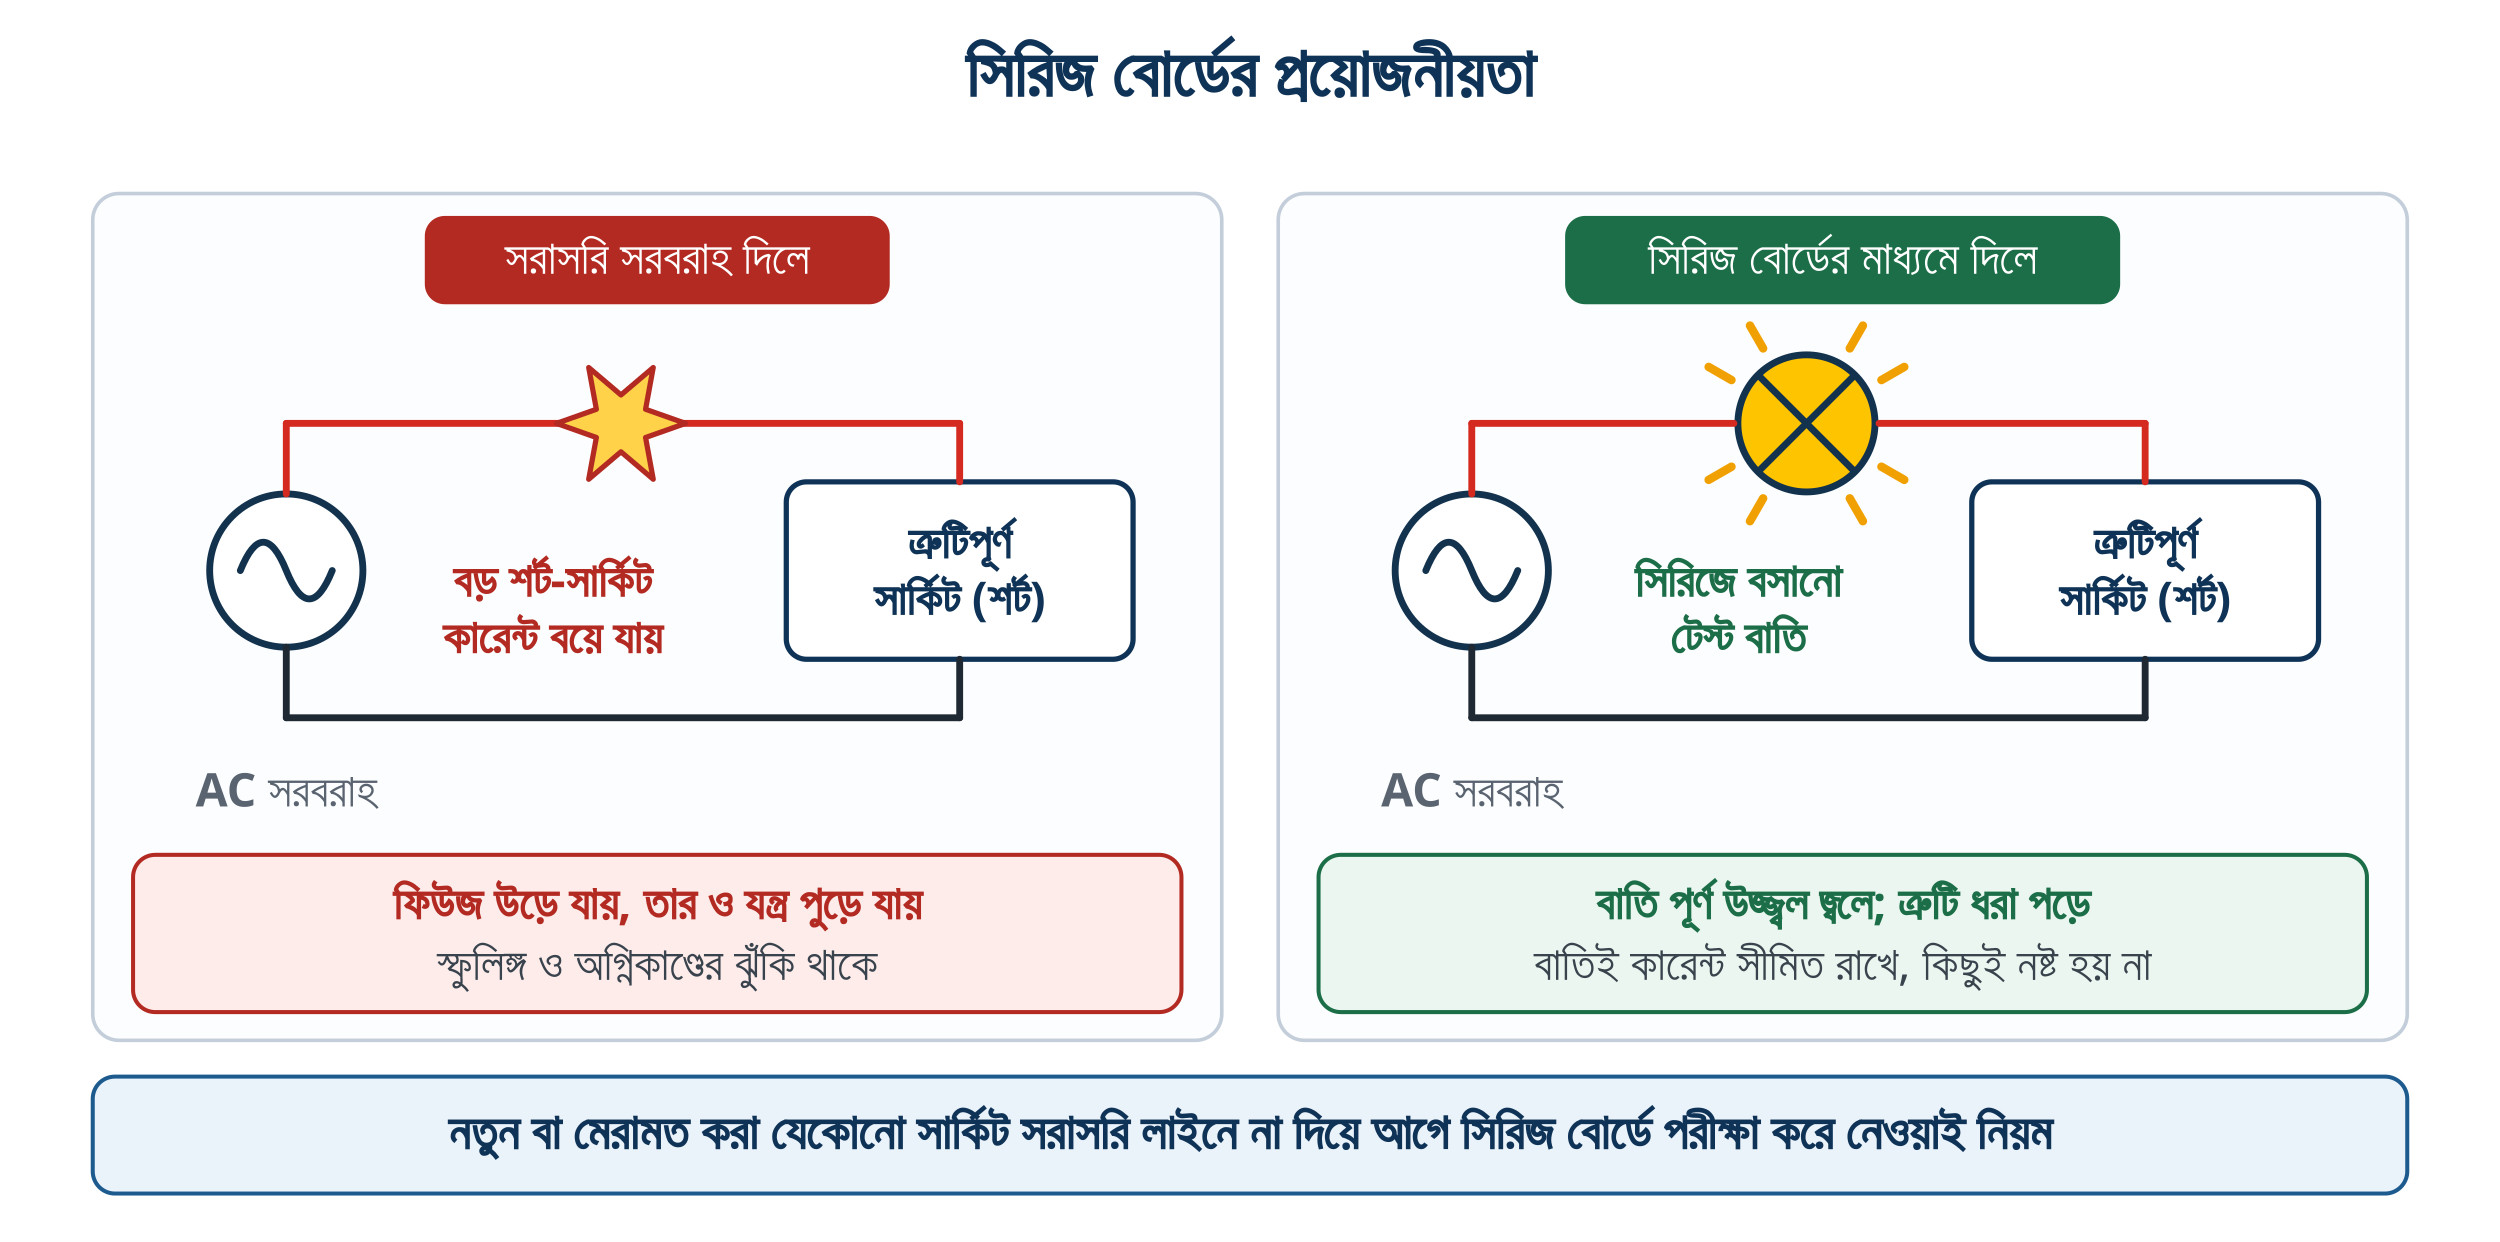
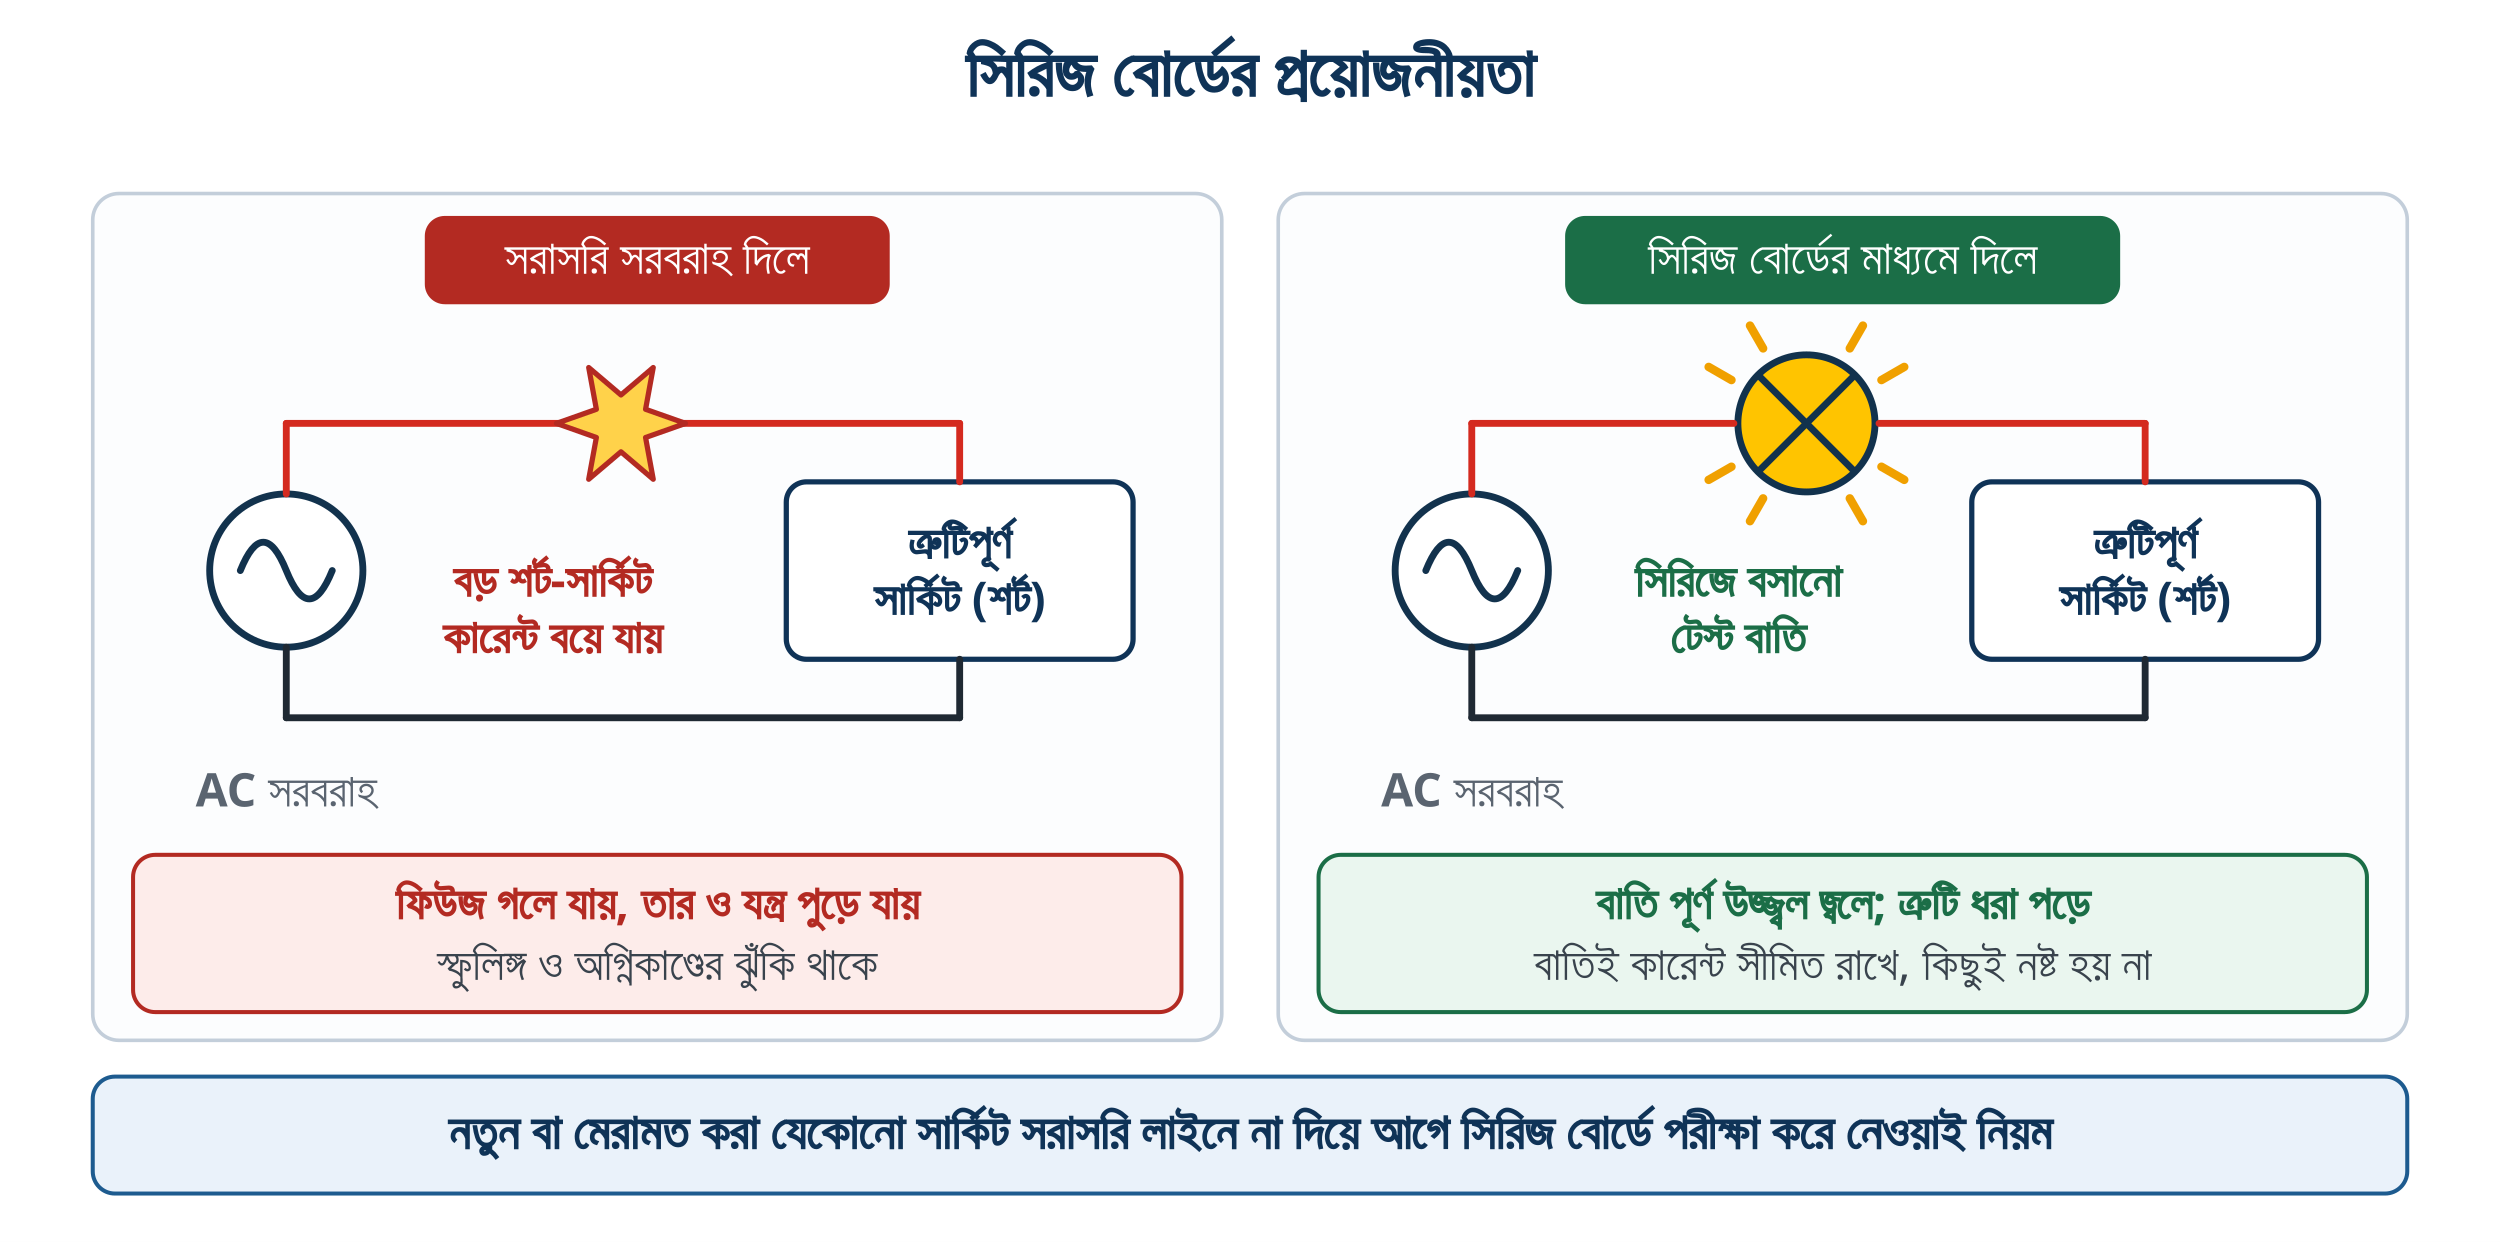
<svg xmlns="http://www.w3.org/2000/svg" width="1240" height="616" viewBox="0 0 1240 616">
  <rect width="1240" height="616" fill="#FFFFFF" />
  <text x="620.0" y="48.0" font-family="Kalpurush" font-size="34" font-weight="700" fill="#0F3357" text-anchor="middle">সিরিজ বোর্ডের প্রয়োজনীয়তা</text>
  <rect x="46.0" y="96.0" width="560.0" height="420.0" rx="13" fill="#FCFDFE" stroke="#C3CEDA" stroke-width="1.8" />
  <rect x="211.6" y="108.0" width="228.8" height="42.0" rx="9" fill="#B32A22" stroke="#B32A22" stroke-width="1.8" />
  <text x="326.0" y="135.8" font-family="Kalpurush" font-size="23.5" font-weight="600" fill="#FFFFFF" text-anchor="middle">সরাসরি সরবরাহ দিলে</text>
  <rect x="634.0" y="96.0" width="560.0" height="420.0" rx="13" fill="#FCFDFE" stroke="#C3CEDA" stroke-width="1.8" />
  <rect x="777.2" y="108.0" width="273.5" height="42.0" rx="9" fill="#1B6E47" stroke="#1B6E47" stroke-width="1.8" />
  <text x="914.0" y="135.8" font-family="Kalpurush" font-size="23.5" font-weight="600" fill="#FFFFFF" text-anchor="middle">সিরিজ বোর্ডের মাধ্যমে দিলে</text>
  <circle cx="142.0" cy="283.0" r="38.0" fill="#FFFFFF" stroke="#12324D" stroke-width="3.4" />
  <path d="M 119.2 283.0 q 11.4 -28.1 22.8 0 q 11.4 28.1 22.8 0" fill="none" stroke="#12324D" stroke-width="3.4" stroke-linecap="round" stroke-linejoin="round" />
  <path d="M 142 210 L 142 245" fill="none" stroke="#D42A1F" stroke-width="3.4" stroke-linecap="round" stroke-linejoin="round" />
  <path d="M 142 321 L 142 356" fill="none" stroke="#1F2933" stroke-width="3.4" stroke-linecap="round" stroke-linejoin="round" />
  <path d="M 142 356 L 476 356" fill="none" stroke="#1F2933" stroke-width="3.4" stroke-linecap="round" stroke-linejoin="round" />
  <text x="142.0" y="400.0" font-family="Kalpurush" font-size="23" font-weight="600" fill="#5A6470" text-anchor="middle">AC সরবরাহ</text>
  <rect x="390.0" y="239.0" width="172.0" height="88.0" rx="10" fill="#FFFFFF" stroke="#0F3357" stroke-width="2.6" />
  <path d="M 476 210 L 476 239.0" fill="none" stroke="#D42A1F" stroke-width="3.4" stroke-linecap="round" stroke-linejoin="round" />
  <path d="M 476 327.0 L 476 356" fill="none" stroke="#1F2933" stroke-width="3.4" stroke-linecap="round" stroke-linejoin="round" />
  <text x="476.0" y="277.0" font-family="Kalpurush" font-size="23" font-weight="700" fill="#0F3357" text-anchor="middle">ত্রুটিপূর্ণ</text>
  <text x="476.0" y="305.0" font-family="Kalpurush" font-size="23" font-weight="700" fill="#0F3357" text-anchor="middle">সার্কিট (শর্ট)</text>
  <path d="M 142 210 L 476 210" fill="none" stroke="#D42A1F" stroke-width="3.4" stroke-linecap="round" stroke-linejoin="round" />
  <polygon points="340.0,210.0 320.2,217.0 324.0,237.7 308.0,224.1 292.0,237.7 295.8,217.0 276.0,210.0 295.8,203.0 292.0,182.3 308.0,195.9 324.0,182.3 320.2,203.0" fill="#FFD24A" stroke="#B32A22" stroke-width="2.6" stroke-linejoin="round" />
  <text x="274.0" y="296.0" font-family="Kalpurush" font-size="23" font-weight="700" fill="#B32A22" text-anchor="middle">বড় শর্ট-সার্কিট</text>
  <text x="274.0" y="324.0" font-family="Kalpurush" font-size="23" font-weight="700" fill="#B32A22" text-anchor="middle">কারেন্ট বয়ে যায়</text>
  <circle cx="730.0" cy="283.0" r="38.0" fill="#FFFFFF" stroke="#12324D" stroke-width="3.4" />
  <path d="M 707.2 283.0 q 11.4 -28.1 22.8 0 q 11.4 28.1 22.8 0" fill="none" stroke="#12324D" stroke-width="3.4" stroke-linecap="round" stroke-linejoin="round" />
  <path d="M 730 210 L 730 245" fill="none" stroke="#D42A1F" stroke-width="3.4" stroke-linecap="round" stroke-linejoin="round" />
  <path d="M 730 321 L 730 356" fill="none" stroke="#1F2933" stroke-width="3.4" stroke-linecap="round" stroke-linejoin="round" />
  <path d="M 730 356 L 1064 356" fill="none" stroke="#1F2933" stroke-width="3.4" stroke-linecap="round" stroke-linejoin="round" />
  <text x="730.0" y="400.0" font-family="Kalpurush" font-size="23" font-weight="600" fill="#5A6470" text-anchor="middle">AC সরবরাহ</text>
  <rect x="978.0" y="239.0" width="172.0" height="88.0" rx="10" fill="#FFFFFF" stroke="#0F3357" stroke-width="2.6" />
  <path d="M 1064 210 L 1064 239.0" fill="none" stroke="#D42A1F" stroke-width="3.4" stroke-linecap="round" stroke-linejoin="round" />
  <path d="M 1064 327.0 L 1064 356" fill="none" stroke="#1F2933" stroke-width="3.4" stroke-linecap="round" stroke-linejoin="round" />
  <text x="1064.0" y="277.0" font-family="Kalpurush" font-size="23" font-weight="700" fill="#0F3357" text-anchor="middle">ত্রুটিপূর্ণ</text>
  <text x="1064.0" y="305.0" font-family="Kalpurush" font-size="23" font-weight="700" fill="#0F3357" text-anchor="middle">সার্কিট (শর্ট)</text>
  <line x1="933.2" y1="231.5" x2="944.5" y2="238.0" stroke="#F0A000" stroke-width="4.2" stroke-linecap="round" />
  <line x1="917.5" y1="247.2" x2="924.0" y2="258.5" stroke="#F0A000" stroke-width="4.2" stroke-linecap="round" />
  <line x1="874.5" y1="247.2" x2="868.0" y2="258.5" stroke="#F0A000" stroke-width="4.2" stroke-linecap="round" />
  <line x1="858.8" y1="231.5" x2="847.5" y2="238.0" stroke="#F0A000" stroke-width="4.2" stroke-linecap="round" />
  <line x1="858.8" y1="188.5" x2="847.5" y2="182.0" stroke="#F0A000" stroke-width="4.2" stroke-linecap="round" />
  <line x1="874.5" y1="172.8" x2="868.0" y2="161.5" stroke="#F0A000" stroke-width="4.2" stroke-linecap="round" />
  <line x1="917.5" y1="172.8" x2="924.0" y2="161.5" stroke="#F0A000" stroke-width="4.2" stroke-linecap="round" />
  <line x1="933.2" y1="188.5" x2="944.5" y2="182.0" stroke="#F0A000" stroke-width="4.2" stroke-linecap="round" />
  <circle cx="896.0" cy="210.0" r="34.0" fill="#FFC400" stroke="#12324D" stroke-width="3.4" />
  <path d="M 872.2 186.2 L 919.8 233.8" fill="none" stroke="#12324D" stroke-width="3.4" stroke-linecap="round" stroke-linejoin="round" />
  <path d="M 919.8 186.2 L 872.2 233.8" fill="none" stroke="#12324D" stroke-width="3.4" stroke-linecap="round" stroke-linejoin="round" />
  <path d="M 730 210 L 860 210" fill="none" stroke="#D42A1F" stroke-width="3.4" stroke-linecap="round" stroke-linejoin="round" />
  <path d="M 932 210 L 1064 210" fill="none" stroke="#D42A1F" stroke-width="3.4" stroke-linecap="round" stroke-linejoin="round" />
  <text x="862.0" y="296.0" font-family="Kalpurush" font-size="23" font-weight="700" fill="#1B6E47" text-anchor="middle">সিরিজে বসানো</text>
  <text x="862.0" y="324.0" font-family="Kalpurush" font-size="23" font-weight="700" fill="#1B6E47" text-anchor="middle">টেস্ট বাতি</text>
  <rect x="66.0" y="424.0" width="520.0" height="78.0" rx="11" fill="#FDECEA" stroke="#B32A22" stroke-width="2" />
-   <text x="326.0" y="456.0" font-family="Kalpurush" font-size="23" font-weight="700" fill="#B32A22" text-anchor="middle">ফিউজ উড়ে যায়, তার ও যন্ত্র পুড়ে যায়</text>
+   <text x="326.0" y="456.0" font-family="Kalpurush" font-size="23" font-weight="700" fill="#B32A22" text-anchor="middle">ফিউজ গলে যায়, তার ও যন্ত্র পুড়ে যায়</text>
  <text x="326.0" y="486.0" font-family="Kalpurush" font-size="23" font-weight="400" fill="#39434D" text-anchor="middle">স্ফুলিঙ্গ ও অগ্নিকাণ্ডের ঝুঁকি থাকে</text>
  <rect x="654.0" y="424.0" width="520.0" height="78.0" rx="11" fill="#EAF6EF" stroke="#1B6E47" stroke-width="2" />
  <text x="914.0" y="456.0" font-family="Kalpurush" font-size="23" font-weight="700" fill="#1B6E47" text-anchor="middle">বাতি পূর্ণ উজ্জ্বল জ্বলে; ত্রুটি ধরা পড়ে</text>
  <text x="914.0" y="486.0" font-family="Kalpurush" font-size="23" font-weight="400" fill="#39434D" text-anchor="middle">বাতিই কারেন্ট সীমিত রাখে, কিছুই নষ্ট হয় না</text>
  <rect x="46.0" y="534.0" width="1148.0" height="58.0" rx="11" fill="#EAF2FA" stroke="#1D5B8F" stroke-width="2" />
  <text x="620.0" y="570.0" font-family="Kalpurush" font-size="24.5" font-weight="700" fill="#0F3357" text-anchor="middle">নতুন বা মেরামত করা যেকোনো সার্কিট সরাসরি লাইনে না দিয়ে আগে সিরিজ বোর্ডে পরীক্ষা করে নেওয়াই নিয়ম</text>
</svg>
